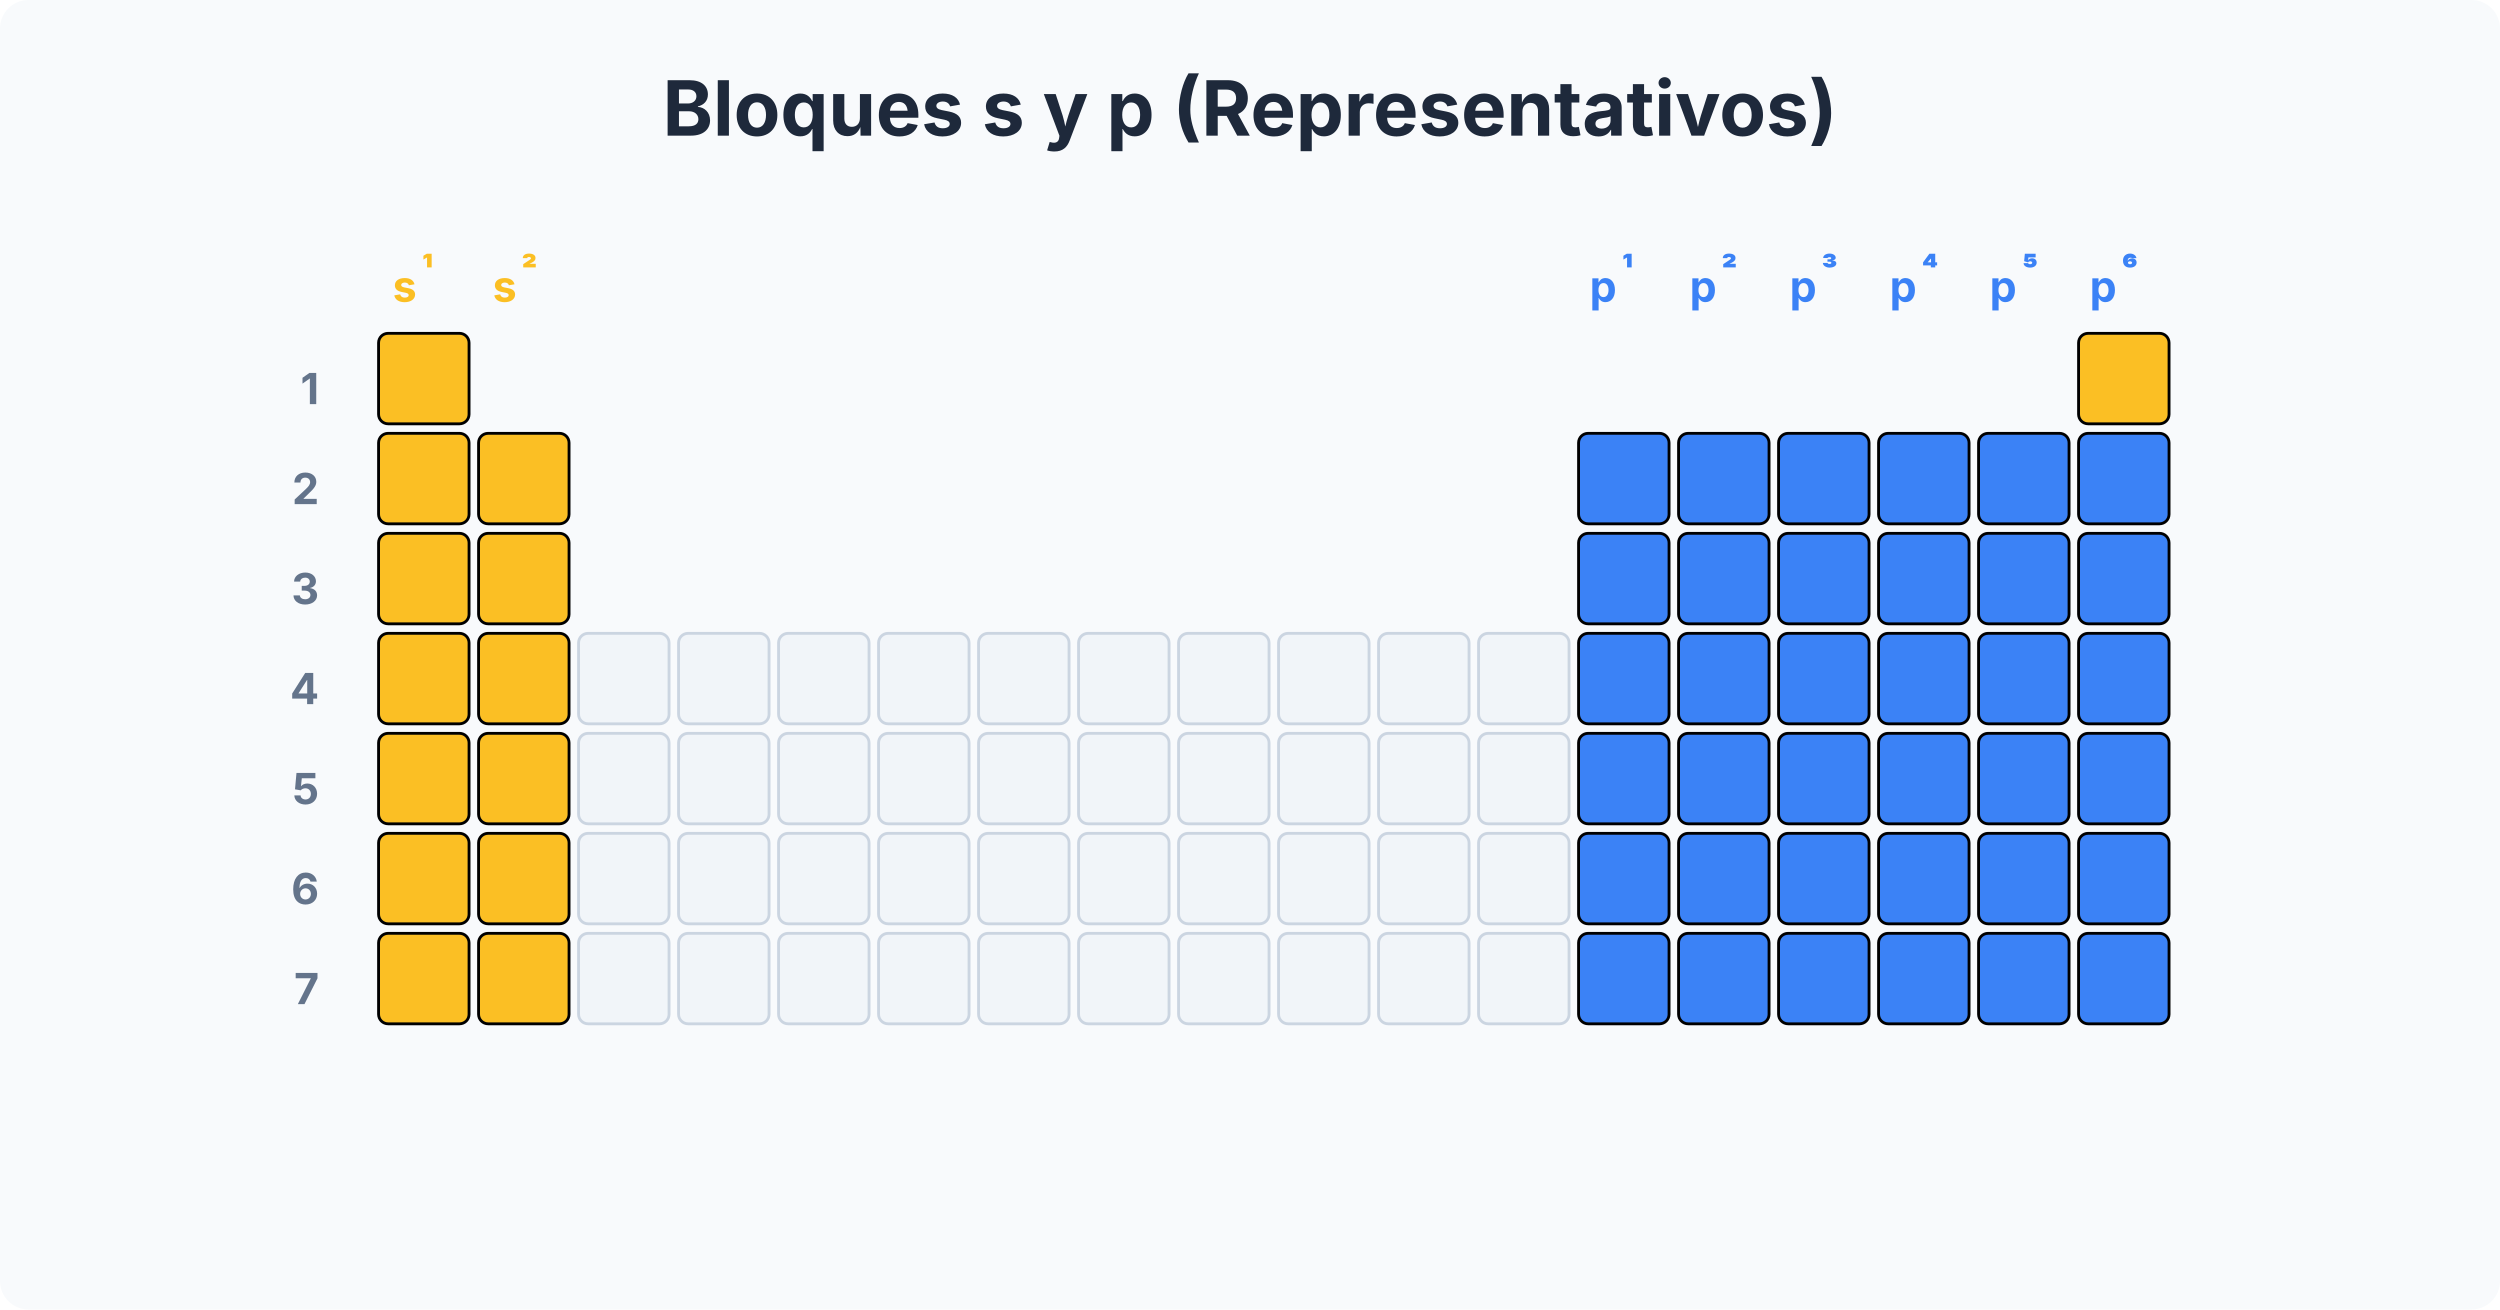
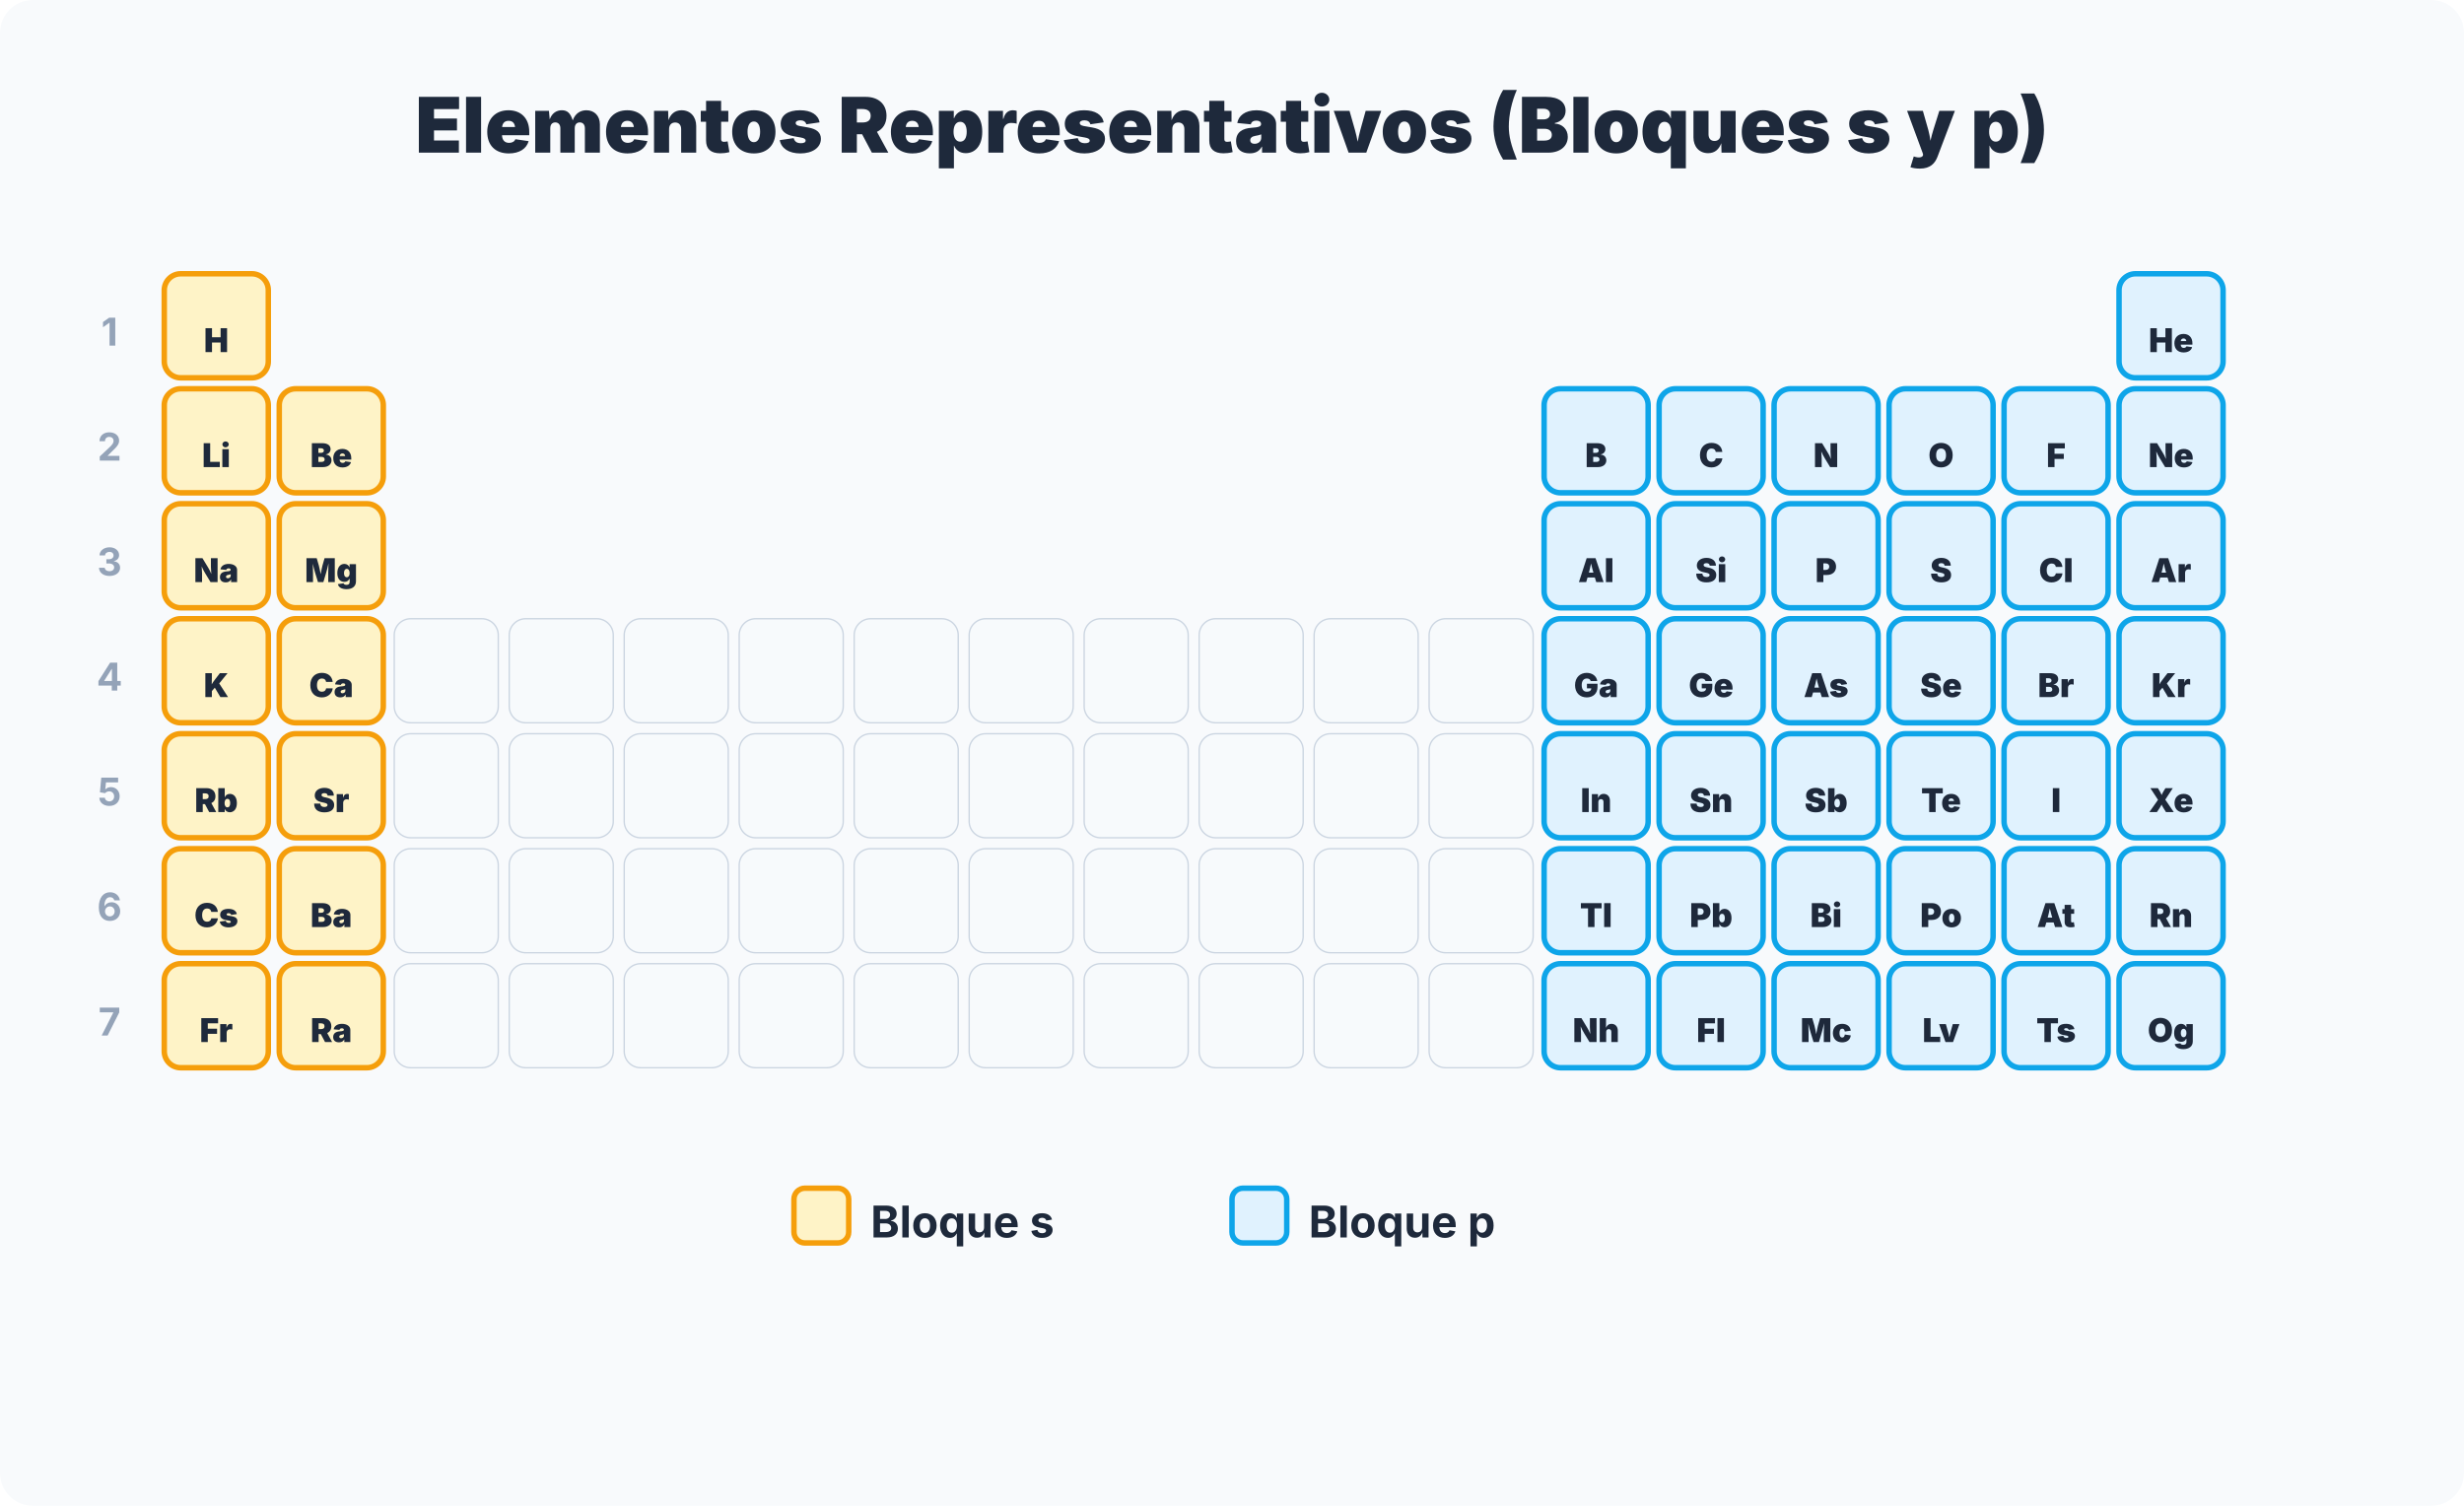
- <svg xmlns="http://www.w3.org/2000/svg" viewBox="0 0 1050 550">
+ <svg xmlns="http://www.w3.org/2000/svg" viewBox="0 0 900 550">
  <defs />
-   <rect x="0.00" y="0.00" width="1050.00" height="550.00" fill="#f8fafc" stroke="none" stroke-width="0" rx="12" />
-   <text x="525.00" y="45.00" font-family="Inter, sans-serif" font-size="32" font-weight="bold" fill="#1e293b" text-anchor="middle" dominant-baseline="middle">Bloques s y p (Representativos)</text>
-   <text x="175.00" y="120.00" font-family="Inter, sans-serif" font-size="18" font-weight="bold" fill="#fbbf24" text-anchor="end" dominant-baseline="middle">s</text>
-   <text x="177.00" y="113.00" font-family="Inter, sans-serif" font-size="14" font-weight="900" fill="#fbbf24" text-anchor="start" dominant-baseline="middle">¹</text>
-   <text x="217.00" y="120.00" font-family="Inter, sans-serif" font-size="18" font-weight="bold" fill="#fbbf24" text-anchor="end" dominant-baseline="middle">s</text>
-   <text x="219.00" y="113.00" font-family="Inter, sans-serif" font-size="14" font-weight="900" fill="#fbbf24" text-anchor="start" dominant-baseline="middle">²</text>
-   <text x="679.00" y="120.00" font-family="Inter, sans-serif" font-size="18" font-weight="bold" fill="#3b82f6" text-anchor="end" dominant-baseline="middle">p</text>
-   <text x="681.00" y="113.00" font-family="Inter, sans-serif" font-size="14" font-weight="900" fill="#3b82f6" text-anchor="start" dominant-baseline="middle">¹</text>
-   <text x="721.00" y="120.00" font-family="Inter, sans-serif" font-size="18" font-weight="bold" fill="#3b82f6" text-anchor="end" dominant-baseline="middle">p</text>
-   <text x="723.00" y="113.00" font-family="Inter, sans-serif" font-size="14" font-weight="900" fill="#3b82f6" text-anchor="start" dominant-baseline="middle">²</text>
-   <text x="763.00" y="120.00" font-family="Inter, sans-serif" font-size="18" font-weight="bold" fill="#3b82f6" text-anchor="end" dominant-baseline="middle">p</text>
-   <text x="765.00" y="113.00" font-family="Inter, sans-serif" font-size="14" font-weight="900" fill="#3b82f6" text-anchor="start" dominant-baseline="middle">³</text>
-   <text x="805.00" y="120.00" font-family="Inter, sans-serif" font-size="18" font-weight="bold" fill="#3b82f6" text-anchor="end" dominant-baseline="middle">p</text>
-   <text x="807.00" y="113.00" font-family="Inter, sans-serif" font-size="14" font-weight="900" fill="#3b82f6" text-anchor="start" dominant-baseline="middle">⁴</text>
-   <text x="847.00" y="120.00" font-family="Inter, sans-serif" font-size="18" font-weight="bold" fill="#3b82f6" text-anchor="end" dominant-baseline="middle">p</text>
-   <text x="849.00" y="113.00" font-family="Inter, sans-serif" font-size="14" font-weight="900" fill="#3b82f6" text-anchor="start" dominant-baseline="middle">⁵</text>
-   <text x="889.00" y="120.00" font-family="Inter, sans-serif" font-size="18" font-weight="bold" fill="#3b82f6" text-anchor="end" dominant-baseline="middle">p</text>
-   <text x="891.00" y="113.00" font-family="Inter, sans-serif" font-size="14" font-weight="900" fill="#3b82f6" text-anchor="start" dominant-baseline="middle">⁶</text>
-   <text x="134.00" y="163.00" font-family="Inter, sans-serif" font-size="18" font-weight="bold" fill="#64748b" text-anchor="end" dominant-baseline="middle">1</text>
-   <rect x="159.00" y="140.00" width="38.00" height="38.00" fill="#fbbf24" stroke="black" stroke-width="1.2" rx="4" />
-   <rect x="873.00" y="140.00" width="38.00" height="38.00" fill="#fbbf24" stroke="black" stroke-width="1.2" rx="4" />
-   <text x="134.00" y="205.00" font-family="Inter, sans-serif" font-size="18" font-weight="bold" fill="#64748b" text-anchor="end" dominant-baseline="middle">2</text>
-   <rect x="159.00" y="182.00" width="38.00" height="38.00" fill="#fbbf24" stroke="black" stroke-width="1.2" rx="4" />
-   <rect x="201.00" y="182.00" width="38.00" height="38.00" fill="#fbbf24" stroke="black" stroke-width="1.2" rx="4" />
-   <rect x="663.00" y="182.00" width="38.00" height="38.00" fill="#3b82f6" stroke="black" stroke-width="1.2" rx="4" />
-   <rect x="705.00" y="182.00" width="38.00" height="38.00" fill="#3b82f6" stroke="black" stroke-width="1.2" rx="4" />
-   <rect x="747.00" y="182.00" width="38.00" height="38.00" fill="#3b82f6" stroke="black" stroke-width="1.2" rx="4" />
-   <rect x="789.00" y="182.00" width="38.00" height="38.00" fill="#3b82f6" stroke="black" stroke-width="1.2" rx="4" />
-   <rect x="831.00" y="182.00" width="38.00" height="38.00" fill="#3b82f6" stroke="black" stroke-width="1.2" rx="4" />
-   <rect x="873.00" y="182.00" width="38.00" height="38.00" fill="#3b82f6" stroke="black" stroke-width="1.2" rx="4" />
-   <text x="134.00" y="247.00" font-family="Inter, sans-serif" font-size="18" font-weight="bold" fill="#64748b" text-anchor="end" dominant-baseline="middle">3</text>
-   <rect x="159.00" y="224.00" width="38.00" height="38.00" fill="#fbbf24" stroke="black" stroke-width="1.2" rx="4" />
-   <rect x="201.00" y="224.00" width="38.00" height="38.00" fill="#fbbf24" stroke="black" stroke-width="1.2" rx="4" />
-   <rect x="663.00" y="224.00" width="38.00" height="38.00" fill="#3b82f6" stroke="black" stroke-width="1.2" rx="4" />
-   <rect x="705.00" y="224.00" width="38.00" height="38.00" fill="#3b82f6" stroke="black" stroke-width="1.2" rx="4" />
-   <rect x="747.00" y="224.00" width="38.00" height="38.00" fill="#3b82f6" stroke="black" stroke-width="1.2" rx="4" />
-   <rect x="789.00" y="224.00" width="38.00" height="38.00" fill="#3b82f6" stroke="black" stroke-width="1.2" rx="4" />
-   <rect x="831.00" y="224.00" width="38.00" height="38.00" fill="#3b82f6" stroke="black" stroke-width="1.2" rx="4" />
-   <rect x="873.00" y="224.00" width="38.00" height="38.00" fill="#3b82f6" stroke="black" stroke-width="1.2" rx="4" />
-   <text x="134.00" y="289.00" font-family="Inter, sans-serif" font-size="18" font-weight="bold" fill="#64748b" text-anchor="end" dominant-baseline="middle">4</text>
-   <rect x="159.00" y="266.00" width="38.00" height="38.00" fill="#fbbf24" stroke="black" stroke-width="1.2" rx="4" />
-   <rect x="201.00" y="266.00" width="38.00" height="38.00" fill="#fbbf24" stroke="black" stroke-width="1.2" rx="4" />
-   <rect x="243.00" y="266.00" width="38.00" height="38.00" fill="#f1f5f9" stroke="#cbd5e1" stroke-width="1.2" rx="4" />
-   <rect x="285.00" y="266.00" width="38.00" height="38.00" fill="#f1f5f9" stroke="#cbd5e1" stroke-width="1.2" rx="4" />
-   <rect x="327.00" y="266.00" width="38.00" height="38.00" fill="#f1f5f9" stroke="#cbd5e1" stroke-width="1.2" rx="4" />
-   <rect x="369.00" y="266.00" width="38.00" height="38.00" fill="#f1f5f9" stroke="#cbd5e1" stroke-width="1.2" rx="4" />
-   <rect x="411.00" y="266.00" width="38.00" height="38.00" fill="#f1f5f9" stroke="#cbd5e1" stroke-width="1.2" rx="4" />
-   <rect x="453.00" y="266.00" width="38.00" height="38.00" fill="#f1f5f9" stroke="#cbd5e1" stroke-width="1.2" rx="4" />
-   <rect x="495.00" y="266.00" width="38.00" height="38.00" fill="#f1f5f9" stroke="#cbd5e1" stroke-width="1.2" rx="4" />
-   <rect x="537.00" y="266.00" width="38.00" height="38.00" fill="#f1f5f9" stroke="#cbd5e1" stroke-width="1.2" rx="4" />
-   <rect x="579.00" y="266.00" width="38.00" height="38.00" fill="#f1f5f9" stroke="#cbd5e1" stroke-width="1.2" rx="4" />
-   <rect x="621.00" y="266.00" width="38.00" height="38.00" fill="#f1f5f9" stroke="#cbd5e1" stroke-width="1.2" rx="4" />
-   <rect x="663.00" y="266.00" width="38.00" height="38.00" fill="#3b82f6" stroke="black" stroke-width="1.2" rx="4" />
-   <rect x="705.00" y="266.00" width="38.00" height="38.00" fill="#3b82f6" stroke="black" stroke-width="1.2" rx="4" />
-   <rect x="747.00" y="266.00" width="38.00" height="38.00" fill="#3b82f6" stroke="black" stroke-width="1.2" rx="4" />
-   <rect x="789.00" y="266.00" width="38.00" height="38.00" fill="#3b82f6" stroke="black" stroke-width="1.2" rx="4" />
-   <rect x="831.00" y="266.00" width="38.00" height="38.00" fill="#3b82f6" stroke="black" stroke-width="1.2" rx="4" />
-   <rect x="873.00" y="266.00" width="38.00" height="38.00" fill="#3b82f6" stroke="black" stroke-width="1.2" rx="4" />
-   <text x="134.00" y="331.00" font-family="Inter, sans-serif" font-size="18" font-weight="bold" fill="#64748b" text-anchor="end" dominant-baseline="middle">5</text>
-   <rect x="159.00" y="308.00" width="38.00" height="38.00" fill="#fbbf24" stroke="black" stroke-width="1.2" rx="4" />
-   <rect x="201.00" y="308.00" width="38.00" height="38.00" fill="#fbbf24" stroke="black" stroke-width="1.2" rx="4" />
-   <rect x="243.00" y="308.00" width="38.00" height="38.00" fill="#f1f5f9" stroke="#cbd5e1" stroke-width="1.2" rx="4" />
-   <rect x="285.00" y="308.00" width="38.00" height="38.00" fill="#f1f5f9" stroke="#cbd5e1" stroke-width="1.2" rx="4" />
-   <rect x="327.00" y="308.00" width="38.00" height="38.00" fill="#f1f5f9" stroke="#cbd5e1" stroke-width="1.2" rx="4" />
-   <rect x="369.00" y="308.00" width="38.00" height="38.00" fill="#f1f5f9" stroke="#cbd5e1" stroke-width="1.2" rx="4" />
-   <rect x="411.00" y="308.00" width="38.00" height="38.00" fill="#f1f5f9" stroke="#cbd5e1" stroke-width="1.2" rx="4" />
-   <rect x="453.00" y="308.00" width="38.00" height="38.00" fill="#f1f5f9" stroke="#cbd5e1" stroke-width="1.2" rx="4" />
-   <rect x="495.00" y="308.00" width="38.00" height="38.00" fill="#f1f5f9" stroke="#cbd5e1" stroke-width="1.2" rx="4" />
-   <rect x="537.00" y="308.00" width="38.00" height="38.00" fill="#f1f5f9" stroke="#cbd5e1" stroke-width="1.2" rx="4" />
-   <rect x="579.00" y="308.00" width="38.00" height="38.00" fill="#f1f5f9" stroke="#cbd5e1" stroke-width="1.2" rx="4" />
-   <rect x="621.00" y="308.00" width="38.00" height="38.00" fill="#f1f5f9" stroke="#cbd5e1" stroke-width="1.2" rx="4" />
-   <rect x="663.00" y="308.00" width="38.00" height="38.00" fill="#3b82f6" stroke="black" stroke-width="1.2" rx="4" />
-   <rect x="705.00" y="308.00" width="38.00" height="38.00" fill="#3b82f6" stroke="black" stroke-width="1.2" rx="4" />
-   <rect x="747.00" y="308.00" width="38.00" height="38.00" fill="#3b82f6" stroke="black" stroke-width="1.2" rx="4" />
-   <rect x="789.00" y="308.00" width="38.00" height="38.00" fill="#3b82f6" stroke="black" stroke-width="1.2" rx="4" />
-   <rect x="831.00" y="308.00" width="38.00" height="38.00" fill="#3b82f6" stroke="black" stroke-width="1.2" rx="4" />
-   <rect x="873.00" y="308.00" width="38.00" height="38.00" fill="#3b82f6" stroke="black" stroke-width="1.2" rx="4" />
-   <text x="134.00" y="373.00" font-family="Inter, sans-serif" font-size="18" font-weight="bold" fill="#64748b" text-anchor="end" dominant-baseline="middle">6</text>
-   <rect x="159.00" y="350.00" width="38.00" height="38.00" fill="#fbbf24" stroke="black" stroke-width="1.2" rx="4" />
-   <rect x="201.00" y="350.00" width="38.00" height="38.00" fill="#fbbf24" stroke="black" stroke-width="1.2" rx="4" />
-   <rect x="243.00" y="350.00" width="38.00" height="38.00" fill="#f1f5f9" stroke="#cbd5e1" stroke-width="1.2" rx="4" />
-   <rect x="285.00" y="350.00" width="38.00" height="38.00" fill="#f1f5f9" stroke="#cbd5e1" stroke-width="1.2" rx="4" />
-   <rect x="327.00" y="350.00" width="38.00" height="38.00" fill="#f1f5f9" stroke="#cbd5e1" stroke-width="1.2" rx="4" />
-   <rect x="369.00" y="350.00" width="38.00" height="38.00" fill="#f1f5f9" stroke="#cbd5e1" stroke-width="1.2" rx="4" />
-   <rect x="411.00" y="350.00" width="38.00" height="38.00" fill="#f1f5f9" stroke="#cbd5e1" stroke-width="1.2" rx="4" />
-   <rect x="453.00" y="350.00" width="38.00" height="38.00" fill="#f1f5f9" stroke="#cbd5e1" stroke-width="1.2" rx="4" />
-   <rect x="495.00" y="350.00" width="38.00" height="38.00" fill="#f1f5f9" stroke="#cbd5e1" stroke-width="1.2" rx="4" />
-   <rect x="537.00" y="350.00" width="38.00" height="38.00" fill="#f1f5f9" stroke="#cbd5e1" stroke-width="1.2" rx="4" />
-   <rect x="579.00" y="350.00" width="38.00" height="38.00" fill="#f1f5f9" stroke="#cbd5e1" stroke-width="1.2" rx="4" />
-   <rect x="621.00" y="350.00" width="38.00" height="38.00" fill="#f1f5f9" stroke="#cbd5e1" stroke-width="1.2" rx="4" />
-   <rect x="663.00" y="350.00" width="38.00" height="38.00" fill="#3b82f6" stroke="black" stroke-width="1.2" rx="4" />
-   <rect x="705.00" y="350.00" width="38.00" height="38.00" fill="#3b82f6" stroke="black" stroke-width="1.2" rx="4" />
-   <rect x="747.00" y="350.00" width="38.00" height="38.00" fill="#3b82f6" stroke="black" stroke-width="1.2" rx="4" />
-   <rect x="789.00" y="350.00" width="38.00" height="38.00" fill="#3b82f6" stroke="black" stroke-width="1.2" rx="4" />
-   <rect x="831.00" y="350.00" width="38.00" height="38.00" fill="#3b82f6" stroke="black" stroke-width="1.2" rx="4" />
-   <rect x="873.00" y="350.00" width="38.00" height="38.00" fill="#3b82f6" stroke="black" stroke-width="1.2" rx="4" />
-   <text x="134.00" y="415.00" font-family="Inter, sans-serif" font-size="18" font-weight="bold" fill="#64748b" text-anchor="end" dominant-baseline="middle">7</text>
-   <rect x="159.00" y="392.00" width="38.00" height="38.00" fill="#fbbf24" stroke="black" stroke-width="1.2" rx="4" />
-   <rect x="201.00" y="392.00" width="38.00" height="38.00" fill="#fbbf24" stroke="black" stroke-width="1.2" rx="4" />
-   <rect x="243.00" y="392.00" width="38.00" height="38.00" fill="#f1f5f9" stroke="#cbd5e1" stroke-width="1.2" rx="4" />
-   <rect x="285.00" y="392.00" width="38.00" height="38.00" fill="#f1f5f9" stroke="#cbd5e1" stroke-width="1.2" rx="4" />
-   <rect x="327.00" y="392.00" width="38.00" height="38.00" fill="#f1f5f9" stroke="#cbd5e1" stroke-width="1.2" rx="4" />
-   <rect x="369.00" y="392.00" width="38.00" height="38.00" fill="#f1f5f9" stroke="#cbd5e1" stroke-width="1.2" rx="4" />
-   <rect x="411.00" y="392.00" width="38.00" height="38.00" fill="#f1f5f9" stroke="#cbd5e1" stroke-width="1.2" rx="4" />
-   <rect x="453.00" y="392.00" width="38.00" height="38.00" fill="#f1f5f9" stroke="#cbd5e1" stroke-width="1.2" rx="4" />
-   <rect x="495.00" y="392.00" width="38.00" height="38.00" fill="#f1f5f9" stroke="#cbd5e1" stroke-width="1.2" rx="4" />
-   <rect x="537.00" y="392.00" width="38.00" height="38.00" fill="#f1f5f9" stroke="#cbd5e1" stroke-width="1.2" rx="4" />
-   <rect x="579.00" y="392.00" width="38.00" height="38.00" fill="#f1f5f9" stroke="#cbd5e1" stroke-width="1.2" rx="4" />
-   <rect x="621.00" y="392.00" width="38.00" height="38.00" fill="#f1f5f9" stroke="#cbd5e1" stroke-width="1.2" rx="4" />
-   <rect x="663.00" y="392.00" width="38.00" height="38.00" fill="#3b82f6" stroke="black" stroke-width="1.2" rx="4" />
-   <rect x="705.00" y="392.00" width="38.00" height="38.00" fill="#3b82f6" stroke="black" stroke-width="1.2" rx="4" />
-   <rect x="747.00" y="392.00" width="38.00" height="38.00" fill="#3b82f6" stroke="black" stroke-width="1.2" rx="4" />
-   <rect x="789.00" y="392.00" width="38.00" height="38.00" fill="#3b82f6" stroke="black" stroke-width="1.2" rx="4" />
-   <rect x="831.00" y="392.00" width="38.00" height="38.00" fill="#3b82f6" stroke="black" stroke-width="1.2" rx="4" />
-   <rect x="873.00" y="392.00" width="38.00" height="38.00" fill="#3b82f6" stroke="black" stroke-width="1.2" rx="4" />
+   <rect x="0.00" y="0.00" width="900.00" height="550.00" fill="#f8fafc" stroke="none" stroke-width="0" rx="12" />
+   <text x="450.00" y="45.00" font-family="Inter, sans-serif" font-size="28" font-weight="900" fill="#1e293b" text-anchor="middle" dominant-baseline="middle">Elementos Representativos (Bloques s y p)</text>
+   <text x="40.00" y="121.00" font-family="Inter, sans-serif" font-size="14" font-weight="bold" fill="#94a3b8" text-anchor="middle" dominant-baseline="middle">1</text>
+   <rect x="60.00" y="100.00" width="38.00" height="38.00" fill="#fef3c7" stroke="#f59e0b" stroke-width="2" rx="6" />
+   <text x="79.00" y="124.00" font-family="Inter, sans-serif" font-size="12" font-weight="900" fill="#1e293b" text-anchor="middle" dominant-baseline="middle">H</text>
+   <rect x="774.00" y="100.00" width="38.00" height="38.00" fill="#e0f2fe" stroke="#0ea5e9" stroke-width="2" rx="6" />
+   <text x="793.00" y="124.00" font-family="Inter, sans-serif" font-size="12" font-weight="900" fill="#1e293b" text-anchor="middle" dominant-baseline="middle">He</text>
+   <text x="40.00" y="163.00" font-family="Inter, sans-serif" font-size="14" font-weight="bold" fill="#94a3b8" text-anchor="middle" dominant-baseline="middle">2</text>
+   <rect x="60.00" y="142.00" width="38.00" height="38.00" fill="#fef3c7" stroke="#f59e0b" stroke-width="2" rx="6" />
+   <text x="79.00" y="166.00" font-family="Inter, sans-serif" font-size="12" font-weight="900" fill="#1e293b" text-anchor="middle" dominant-baseline="middle">Li</text>
+   <rect x="102.00" y="142.00" width="38.00" height="38.00" fill="#fef3c7" stroke="#f59e0b" stroke-width="2" rx="6" />
+   <text x="121.00" y="166.00" font-family="Inter, sans-serif" font-size="12" font-weight="900" fill="#1e293b" text-anchor="middle" dominant-baseline="middle">Be</text>
+   <rect x="564.00" y="142.00" width="38.00" height="38.00" fill="#e0f2fe" stroke="#0ea5e9" stroke-width="2" rx="6" />
+   <text x="583.00" y="166.00" font-family="Inter, sans-serif" font-size="12" font-weight="900" fill="#1e293b" text-anchor="middle" dominant-baseline="middle">B</text>
+   <rect x="606.00" y="142.00" width="38.00" height="38.00" fill="#e0f2fe" stroke="#0ea5e9" stroke-width="2" rx="6" />
+   <text x="625.00" y="166.00" font-family="Inter, sans-serif" font-size="12" font-weight="900" fill="#1e293b" text-anchor="middle" dominant-baseline="middle">C</text>
+   <rect x="648.00" y="142.00" width="38.00" height="38.00" fill="#e0f2fe" stroke="#0ea5e9" stroke-width="2" rx="6" />
+   <text x="667.00" y="166.00" font-family="Inter, sans-serif" font-size="12" font-weight="900" fill="#1e293b" text-anchor="middle" dominant-baseline="middle">N</text>
+   <rect x="690.00" y="142.00" width="38.00" height="38.00" fill="#e0f2fe" stroke="#0ea5e9" stroke-width="2" rx="6" />
+   <text x="709.00" y="166.00" font-family="Inter, sans-serif" font-size="12" font-weight="900" fill="#1e293b" text-anchor="middle" dominant-baseline="middle">O</text>
+   <rect x="732.00" y="142.00" width="38.00" height="38.00" fill="#e0f2fe" stroke="#0ea5e9" stroke-width="2" rx="6" />
+   <text x="751.00" y="166.00" font-family="Inter, sans-serif" font-size="12" font-weight="900" fill="#1e293b" text-anchor="middle" dominant-baseline="middle">F</text>
+   <rect x="774.00" y="142.00" width="38.00" height="38.00" fill="#e0f2fe" stroke="#0ea5e9" stroke-width="2" rx="6" />
+   <text x="793.00" y="166.00" font-family="Inter, sans-serif" font-size="12" font-weight="900" fill="#1e293b" text-anchor="middle" dominant-baseline="middle">Ne</text>
+   <text x="40.00" y="205.00" font-family="Inter, sans-serif" font-size="14" font-weight="bold" fill="#94a3b8" text-anchor="middle" dominant-baseline="middle">3</text>
+   <rect x="60.00" y="184.00" width="38.00" height="38.00" fill="#fef3c7" stroke="#f59e0b" stroke-width="2" rx="6" />
+   <text x="79.00" y="208.00" font-family="Inter, sans-serif" font-size="12" font-weight="900" fill="#1e293b" text-anchor="middle" dominant-baseline="middle">Na</text>
+   <rect x="102.00" y="184.00" width="38.00" height="38.00" fill="#fef3c7" stroke="#f59e0b" stroke-width="2" rx="6" />
+   <text x="121.00" y="208.00" font-family="Inter, sans-serif" font-size="12" font-weight="900" fill="#1e293b" text-anchor="middle" dominant-baseline="middle">Mg</text>
+   <rect x="564.00" y="184.00" width="38.00" height="38.00" fill="#e0f2fe" stroke="#0ea5e9" stroke-width="2" rx="6" />
+   <text x="583.00" y="208.00" font-family="Inter, sans-serif" font-size="12" font-weight="900" fill="#1e293b" text-anchor="middle" dominant-baseline="middle">Al</text>
+   <rect x="606.00" y="184.00" width="38.00" height="38.00" fill="#e0f2fe" stroke="#0ea5e9" stroke-width="2" rx="6" />
+   <text x="625.00" y="208.00" font-family="Inter, sans-serif" font-size="12" font-weight="900" fill="#1e293b" text-anchor="middle" dominant-baseline="middle">Si</text>
+   <rect x="648.00" y="184.00" width="38.00" height="38.00" fill="#e0f2fe" stroke="#0ea5e9" stroke-width="2" rx="6" />
+   <text x="667.00" y="208.00" font-family="Inter, sans-serif" font-size="12" font-weight="900" fill="#1e293b" text-anchor="middle" dominant-baseline="middle">P</text>
+   <rect x="690.00" y="184.00" width="38.00" height="38.00" fill="#e0f2fe" stroke="#0ea5e9" stroke-width="2" rx="6" />
+   <text x="709.00" y="208.00" font-family="Inter, sans-serif" font-size="12" font-weight="900" fill="#1e293b" text-anchor="middle" dominant-baseline="middle">S</text>
+   <rect x="732.00" y="184.00" width="38.00" height="38.00" fill="#e0f2fe" stroke="#0ea5e9" stroke-width="2" rx="6" />
+   <text x="751.00" y="208.00" font-family="Inter, sans-serif" font-size="12" font-weight="900" fill="#1e293b" text-anchor="middle" dominant-baseline="middle">Cl</text>
+   <rect x="774.00" y="184.00" width="38.00" height="38.00" fill="#e0f2fe" stroke="#0ea5e9" stroke-width="2" rx="6" />
+   <text x="793.00" y="208.00" font-family="Inter, sans-serif" font-size="12" font-weight="900" fill="#1e293b" text-anchor="middle" dominant-baseline="middle">Ar</text>
+   <text x="40.00" y="247.00" font-family="Inter, sans-serif" font-size="14" font-weight="bold" fill="#94a3b8" text-anchor="middle" dominant-baseline="middle">4</text>
+   <rect x="60.00" y="226.00" width="38.00" height="38.00" fill="#fef3c7" stroke="#f59e0b" stroke-width="2" rx="6" />
+   <text x="79.00" y="250.00" font-family="Inter, sans-serif" font-size="12" font-weight="900" fill="#1e293b" text-anchor="middle" dominant-baseline="middle">K</text>
+   <rect x="102.00" y="226.00" width="38.00" height="38.00" fill="#fef3c7" stroke="#f59e0b" stroke-width="2" rx="6" />
+   <text x="121.00" y="250.00" font-family="Inter, sans-serif" font-size="12" font-weight="900" fill="#1e293b" text-anchor="middle" dominant-baseline="middle">Ca</text>
+   <rect x="144.00" y="226.00" width="38.00" height="38.00" fill="#f8fafc" stroke="#cbd5e1" stroke-width="0.5" rx="6" fill-opacity="0.2" />
+   <rect x="186.00" y="226.00" width="38.00" height="38.00" fill="#f8fafc" stroke="#cbd5e1" stroke-width="0.5" rx="6" fill-opacity="0.2" />
+   <rect x="228.00" y="226.00" width="38.00" height="38.00" fill="#f8fafc" stroke="#cbd5e1" stroke-width="0.5" rx="6" fill-opacity="0.2" />
+   <rect x="270.00" y="226.00" width="38.00" height="38.00" fill="#f8fafc" stroke="#cbd5e1" stroke-width="0.5" rx="6" fill-opacity="0.2" />
+   <rect x="312.00" y="226.00" width="38.00" height="38.00" fill="#f8fafc" stroke="#cbd5e1" stroke-width="0.5" rx="6" fill-opacity="0.2" />
+   <rect x="354.00" y="226.00" width="38.00" height="38.00" fill="#f8fafc" stroke="#cbd5e1" stroke-width="0.5" rx="6" fill-opacity="0.2" />
+   <rect x="396.00" y="226.00" width="38.00" height="38.00" fill="#f8fafc" stroke="#cbd5e1" stroke-width="0.5" rx="6" fill-opacity="0.2" />
+   <rect x="438.00" y="226.00" width="38.00" height="38.00" fill="#f8fafc" stroke="#cbd5e1" stroke-width="0.5" rx="6" fill-opacity="0.2" />
+   <rect x="480.00" y="226.00" width="38.00" height="38.00" fill="#f8fafc" stroke="#cbd5e1" stroke-width="0.5" rx="6" fill-opacity="0.2" />
+   <rect x="522.00" y="226.00" width="38.00" height="38.00" fill="#f8fafc" stroke="#cbd5e1" stroke-width="0.5" rx="6" fill-opacity="0.2" />
+   <rect x="564.00" y="226.00" width="38.00" height="38.00" fill="#e0f2fe" stroke="#0ea5e9" stroke-width="2" rx="6" />
+   <text x="583.00" y="250.00" font-family="Inter, sans-serif" font-size="12" font-weight="900" fill="#1e293b" text-anchor="middle" dominant-baseline="middle">Ga</text>
+   <rect x="606.00" y="226.00" width="38.00" height="38.00" fill="#e0f2fe" stroke="#0ea5e9" stroke-width="2" rx="6" />
+   <text x="625.00" y="250.00" font-family="Inter, sans-serif" font-size="12" font-weight="900" fill="#1e293b" text-anchor="middle" dominant-baseline="middle">Ge</text>
+   <rect x="648.00" y="226.00" width="38.00" height="38.00" fill="#e0f2fe" stroke="#0ea5e9" stroke-width="2" rx="6" />
+   <text x="667.00" y="250.00" font-family="Inter, sans-serif" font-size="12" font-weight="900" fill="#1e293b" text-anchor="middle" dominant-baseline="middle">As</text>
+   <rect x="690.00" y="226.00" width="38.00" height="38.00" fill="#e0f2fe" stroke="#0ea5e9" stroke-width="2" rx="6" />
+   <text x="709.00" y="250.00" font-family="Inter, sans-serif" font-size="12" font-weight="900" fill="#1e293b" text-anchor="middle" dominant-baseline="middle">Se</text>
+   <rect x="732.00" y="226.00" width="38.00" height="38.00" fill="#e0f2fe" stroke="#0ea5e9" stroke-width="2" rx="6" />
+   <text x="751.00" y="250.00" font-family="Inter, sans-serif" font-size="12" font-weight="900" fill="#1e293b" text-anchor="middle" dominant-baseline="middle">Br</text>
+   <rect x="774.00" y="226.00" width="38.00" height="38.00" fill="#e0f2fe" stroke="#0ea5e9" stroke-width="2" rx="6" />
+   <text x="793.00" y="250.00" font-family="Inter, sans-serif" font-size="12" font-weight="900" fill="#1e293b" text-anchor="middle" dominant-baseline="middle">Kr</text>
+   <text x="40.00" y="289.00" font-family="Inter, sans-serif" font-size="14" font-weight="bold" fill="#94a3b8" text-anchor="middle" dominant-baseline="middle">5</text>
+   <rect x="60.00" y="268.00" width="38.00" height="38.00" fill="#fef3c7" stroke="#f59e0b" stroke-width="2" rx="6" />
+   <text x="79.00" y="292.00" font-family="Inter, sans-serif" font-size="12" font-weight="900" fill="#1e293b" text-anchor="middle" dominant-baseline="middle">Rb</text>
+   <rect x="102.00" y="268.00" width="38.00" height="38.00" fill="#fef3c7" stroke="#f59e0b" stroke-width="2" rx="6" />
+   <text x="121.00" y="292.00" font-family="Inter, sans-serif" font-size="12" font-weight="900" fill="#1e293b" text-anchor="middle" dominant-baseline="middle">Sr</text>
+   <rect x="144.00" y="268.00" width="38.00" height="38.00" fill="#f8fafc" stroke="#cbd5e1" stroke-width="0.5" rx="6" fill-opacity="0.2" />
+   <rect x="186.00" y="268.00" width="38.00" height="38.00" fill="#f8fafc" stroke="#cbd5e1" stroke-width="0.5" rx="6" fill-opacity="0.2" />
+   <rect x="228.00" y="268.00" width="38.00" height="38.00" fill="#f8fafc" stroke="#cbd5e1" stroke-width="0.5" rx="6" fill-opacity="0.2" />
+   <rect x="270.00" y="268.00" width="38.00" height="38.00" fill="#f8fafc" stroke="#cbd5e1" stroke-width="0.5" rx="6" fill-opacity="0.2" />
+   <rect x="312.00" y="268.00" width="38.00" height="38.00" fill="#f8fafc" stroke="#cbd5e1" stroke-width="0.5" rx="6" fill-opacity="0.2" />
+   <rect x="354.00" y="268.00" width="38.00" height="38.00" fill="#f8fafc" stroke="#cbd5e1" stroke-width="0.5" rx="6" fill-opacity="0.2" />
+   <rect x="396.00" y="268.00" width="38.00" height="38.00" fill="#f8fafc" stroke="#cbd5e1" stroke-width="0.5" rx="6" fill-opacity="0.2" />
+   <rect x="438.00" y="268.00" width="38.00" height="38.00" fill="#f8fafc" stroke="#cbd5e1" stroke-width="0.5" rx="6" fill-opacity="0.2" />
+   <rect x="480.00" y="268.00" width="38.00" height="38.00" fill="#f8fafc" stroke="#cbd5e1" stroke-width="0.5" rx="6" fill-opacity="0.2" />
+   <rect x="522.00" y="268.00" width="38.00" height="38.00" fill="#f8fafc" stroke="#cbd5e1" stroke-width="0.5" rx="6" fill-opacity="0.2" />
+   <rect x="564.00" y="268.00" width="38.00" height="38.00" fill="#e0f2fe" stroke="#0ea5e9" stroke-width="2" rx="6" />
+   <text x="583.00" y="292.00" font-family="Inter, sans-serif" font-size="12" font-weight="900" fill="#1e293b" text-anchor="middle" dominant-baseline="middle">In</text>
+   <rect x="606.00" y="268.00" width="38.00" height="38.00" fill="#e0f2fe" stroke="#0ea5e9" stroke-width="2" rx="6" />
+   <text x="625.00" y="292.00" font-family="Inter, sans-serif" font-size="12" font-weight="900" fill="#1e293b" text-anchor="middle" dominant-baseline="middle">Sn</text>
+   <rect x="648.00" y="268.00" width="38.00" height="38.00" fill="#e0f2fe" stroke="#0ea5e9" stroke-width="2" rx="6" />
+   <text x="667.00" y="292.00" font-family="Inter, sans-serif" font-size="12" font-weight="900" fill="#1e293b" text-anchor="middle" dominant-baseline="middle">Sb</text>
+   <rect x="690.00" y="268.00" width="38.00" height="38.00" fill="#e0f2fe" stroke="#0ea5e9" stroke-width="2" rx="6" />
+   <text x="709.00" y="292.00" font-family="Inter, sans-serif" font-size="12" font-weight="900" fill="#1e293b" text-anchor="middle" dominant-baseline="middle">Te</text>
+   <rect x="732.00" y="268.00" width="38.00" height="38.00" fill="#e0f2fe" stroke="#0ea5e9" stroke-width="2" rx="6" />
+   <text x="751.00" y="292.00" font-family="Inter, sans-serif" font-size="12" font-weight="900" fill="#1e293b" text-anchor="middle" dominant-baseline="middle">I</text>
+   <rect x="774.00" y="268.00" width="38.00" height="38.00" fill="#e0f2fe" stroke="#0ea5e9" stroke-width="2" rx="6" />
+   <text x="793.00" y="292.00" font-family="Inter, sans-serif" font-size="12" font-weight="900" fill="#1e293b" text-anchor="middle" dominant-baseline="middle">Xe</text>
+   <text x="40.00" y="331.00" font-family="Inter, sans-serif" font-size="14" font-weight="bold" fill="#94a3b8" text-anchor="middle" dominant-baseline="middle">6</text>
+   <rect x="60.00" y="310.00" width="38.00" height="38.00" fill="#fef3c7" stroke="#f59e0b" stroke-width="2" rx="6" />
+   <text x="79.00" y="334.00" font-family="Inter, sans-serif" font-size="12" font-weight="900" fill="#1e293b" text-anchor="middle" dominant-baseline="middle">Cs</text>
+   <rect x="102.00" y="310.00" width="38.00" height="38.00" fill="#fef3c7" stroke="#f59e0b" stroke-width="2" rx="6" />
+   <text x="121.00" y="334.00" font-family="Inter, sans-serif" font-size="12" font-weight="900" fill="#1e293b" text-anchor="middle" dominant-baseline="middle">Ba</text>
+   <rect x="144.00" y="310.00" width="38.00" height="38.00" fill="#f8fafc" stroke="#cbd5e1" stroke-width="0.5" rx="6" fill-opacity="0.2" />
+   <rect x="186.00" y="310.00" width="38.00" height="38.00" fill="#f8fafc" stroke="#cbd5e1" stroke-width="0.5" rx="6" fill-opacity="0.2" />
+   <rect x="228.00" y="310.00" width="38.00" height="38.00" fill="#f8fafc" stroke="#cbd5e1" stroke-width="0.5" rx="6" fill-opacity="0.2" />
+   <rect x="270.00" y="310.00" width="38.00" height="38.00" fill="#f8fafc" stroke="#cbd5e1" stroke-width="0.5" rx="6" fill-opacity="0.2" />
+   <rect x="312.00" y="310.00" width="38.00" height="38.00" fill="#f8fafc" stroke="#cbd5e1" stroke-width="0.5" rx="6" fill-opacity="0.2" />
+   <rect x="354.00" y="310.00" width="38.00" height="38.00" fill="#f8fafc" stroke="#cbd5e1" stroke-width="0.5" rx="6" fill-opacity="0.2" />
+   <rect x="396.00" y="310.00" width="38.00" height="38.00" fill="#f8fafc" stroke="#cbd5e1" stroke-width="0.5" rx="6" fill-opacity="0.2" />
+   <rect x="438.00" y="310.00" width="38.00" height="38.00" fill="#f8fafc" stroke="#cbd5e1" stroke-width="0.5" rx="6" fill-opacity="0.2" />
+   <rect x="480.00" y="310.00" width="38.00" height="38.00" fill="#f8fafc" stroke="#cbd5e1" stroke-width="0.5" rx="6" fill-opacity="0.2" />
+   <rect x="522.00" y="310.00" width="38.00" height="38.00" fill="#f8fafc" stroke="#cbd5e1" stroke-width="0.5" rx="6" fill-opacity="0.2" />
+   <rect x="564.00" y="310.00" width="38.00" height="38.00" fill="#e0f2fe" stroke="#0ea5e9" stroke-width="2" rx="6" />
+   <text x="583.00" y="334.00" font-family="Inter, sans-serif" font-size="12" font-weight="900" fill="#1e293b" text-anchor="middle" dominant-baseline="middle">Tl</text>
+   <rect x="606.00" y="310.00" width="38.00" height="38.00" fill="#e0f2fe" stroke="#0ea5e9" stroke-width="2" rx="6" />
+   <text x="625.00" y="334.00" font-family="Inter, sans-serif" font-size="12" font-weight="900" fill="#1e293b" text-anchor="middle" dominant-baseline="middle">Pb</text>
+   <rect x="648.00" y="310.00" width="38.00" height="38.00" fill="#e0f2fe" stroke="#0ea5e9" stroke-width="2" rx="6" />
+   <text x="667.00" y="334.00" font-family="Inter, sans-serif" font-size="12" font-weight="900" fill="#1e293b" text-anchor="middle" dominant-baseline="middle">Bi</text>
+   <rect x="690.00" y="310.00" width="38.00" height="38.00" fill="#e0f2fe" stroke="#0ea5e9" stroke-width="2" rx="6" />
+   <text x="709.00" y="334.00" font-family="Inter, sans-serif" font-size="12" font-weight="900" fill="#1e293b" text-anchor="middle" dominant-baseline="middle">Po</text>
+   <rect x="732.00" y="310.00" width="38.00" height="38.00" fill="#e0f2fe" stroke="#0ea5e9" stroke-width="2" rx="6" />
+   <text x="751.00" y="334.00" font-family="Inter, sans-serif" font-size="12" font-weight="900" fill="#1e293b" text-anchor="middle" dominant-baseline="middle">At</text>
+   <rect x="774.00" y="310.00" width="38.00" height="38.00" fill="#e0f2fe" stroke="#0ea5e9" stroke-width="2" rx="6" />
+   <text x="793.00" y="334.00" font-family="Inter, sans-serif" font-size="12" font-weight="900" fill="#1e293b" text-anchor="middle" dominant-baseline="middle">Rn</text>
+   <text x="40.00" y="373.00" font-family="Inter, sans-serif" font-size="14" font-weight="bold" fill="#94a3b8" text-anchor="middle" dominant-baseline="middle">7</text>
+   <rect x="60.00" y="352.00" width="38.00" height="38.00" fill="#fef3c7" stroke="#f59e0b" stroke-width="2" rx="6" />
+   <text x="79.00" y="376.00" font-family="Inter, sans-serif" font-size="12" font-weight="900" fill="#1e293b" text-anchor="middle" dominant-baseline="middle">Fr</text>
+   <rect x="102.00" y="352.00" width="38.00" height="38.00" fill="#fef3c7" stroke="#f59e0b" stroke-width="2" rx="6" />
+   <text x="121.00" y="376.00" font-family="Inter, sans-serif" font-size="12" font-weight="900" fill="#1e293b" text-anchor="middle" dominant-baseline="middle">Ra</text>
+   <rect x="144.00" y="352.00" width="38.00" height="38.00" fill="#f8fafc" stroke="#cbd5e1" stroke-width="0.5" rx="6" fill-opacity="0.2" />
+   <rect x="186.00" y="352.00" width="38.00" height="38.00" fill="#f8fafc" stroke="#cbd5e1" stroke-width="0.5" rx="6" fill-opacity="0.2" />
+   <rect x="228.00" y="352.00" width="38.00" height="38.00" fill="#f8fafc" stroke="#cbd5e1" stroke-width="0.5" rx="6" fill-opacity="0.2" />
+   <rect x="270.00" y="352.00" width="38.00" height="38.00" fill="#f8fafc" stroke="#cbd5e1" stroke-width="0.5" rx="6" fill-opacity="0.2" />
+   <rect x="312.00" y="352.00" width="38.00" height="38.00" fill="#f8fafc" stroke="#cbd5e1" stroke-width="0.5" rx="6" fill-opacity="0.2" />
+   <rect x="354.00" y="352.00" width="38.00" height="38.00" fill="#f8fafc" stroke="#cbd5e1" stroke-width="0.5" rx="6" fill-opacity="0.2" />
+   <rect x="396.00" y="352.00" width="38.00" height="38.00" fill="#f8fafc" stroke="#cbd5e1" stroke-width="0.5" rx="6" fill-opacity="0.2" />
+   <rect x="438.00" y="352.00" width="38.00" height="38.00" fill="#f8fafc" stroke="#cbd5e1" stroke-width="0.5" rx="6" fill-opacity="0.2" />
+   <rect x="480.00" y="352.00" width="38.00" height="38.00" fill="#f8fafc" stroke="#cbd5e1" stroke-width="0.5" rx="6" fill-opacity="0.2" />
+   <rect x="522.00" y="352.00" width="38.00" height="38.00" fill="#f8fafc" stroke="#cbd5e1" stroke-width="0.5" rx="6" fill-opacity="0.2" />
+   <rect x="564.00" y="352.00" width="38.00" height="38.00" fill="#e0f2fe" stroke="#0ea5e9" stroke-width="2" rx="6" />
+   <text x="583.00" y="376.00" font-family="Inter, sans-serif" font-size="12" font-weight="900" fill="#1e293b" text-anchor="middle" dominant-baseline="middle">Nh</text>
+   <rect x="606.00" y="352.00" width="38.00" height="38.00" fill="#e0f2fe" stroke="#0ea5e9" stroke-width="2" rx="6" />
+   <text x="625.00" y="376.00" font-family="Inter, sans-serif" font-size="12" font-weight="900" fill="#1e293b" text-anchor="middle" dominant-baseline="middle">Fl</text>
+   <rect x="648.00" y="352.00" width="38.00" height="38.00" fill="#e0f2fe" stroke="#0ea5e9" stroke-width="2" rx="6" />
+   <text x="667.00" y="376.00" font-family="Inter, sans-serif" font-size="12" font-weight="900" fill="#1e293b" text-anchor="middle" dominant-baseline="middle">Mc</text>
+   <rect x="690.00" y="352.00" width="38.00" height="38.00" fill="#e0f2fe" stroke="#0ea5e9" stroke-width="2" rx="6" />
+   <text x="709.00" y="376.00" font-family="Inter, sans-serif" font-size="12" font-weight="900" fill="#1e293b" text-anchor="middle" dominant-baseline="middle">Lv</text>
+   <rect x="732.00" y="352.00" width="38.00" height="38.00" fill="#e0f2fe" stroke="#0ea5e9" stroke-width="2" rx="6" />
+   <text x="751.00" y="376.00" font-family="Inter, sans-serif" font-size="12" font-weight="900" fill="#1e293b" text-anchor="middle" dominant-baseline="middle">Ts</text>
+   <rect x="774.00" y="352.00" width="38.00" height="38.00" fill="#e0f2fe" stroke="#0ea5e9" stroke-width="2" rx="6" />
+   <text x="793.00" y="376.00" font-family="Inter, sans-serif" font-size="12" font-weight="900" fill="#1e293b" text-anchor="middle" dominant-baseline="middle">Og</text>
+   <rect x="290.00" y="434.00" width="20.00" height="20.00" fill="#fef3c7" stroke="#f59e0b" stroke-width="2" rx="4" />
+   <text x="318.00" y="446.00" font-family="Inter, sans-serif" font-size="16" font-weight="bold" fill="#1e293b" text-anchor="start" dominant-baseline="middle">Bloque s</text>
+   <rect x="450.00" y="434.00" width="20.00" height="20.00" fill="#e0f2fe" stroke="#0ea5e9" stroke-width="2" rx="4" />
+   <text x="478.00" y="446.00" font-family="Inter, sans-serif" font-size="16" font-weight="bold" fill="#1e293b" text-anchor="start" dominant-baseline="middle">Bloque p</text>
</svg>
